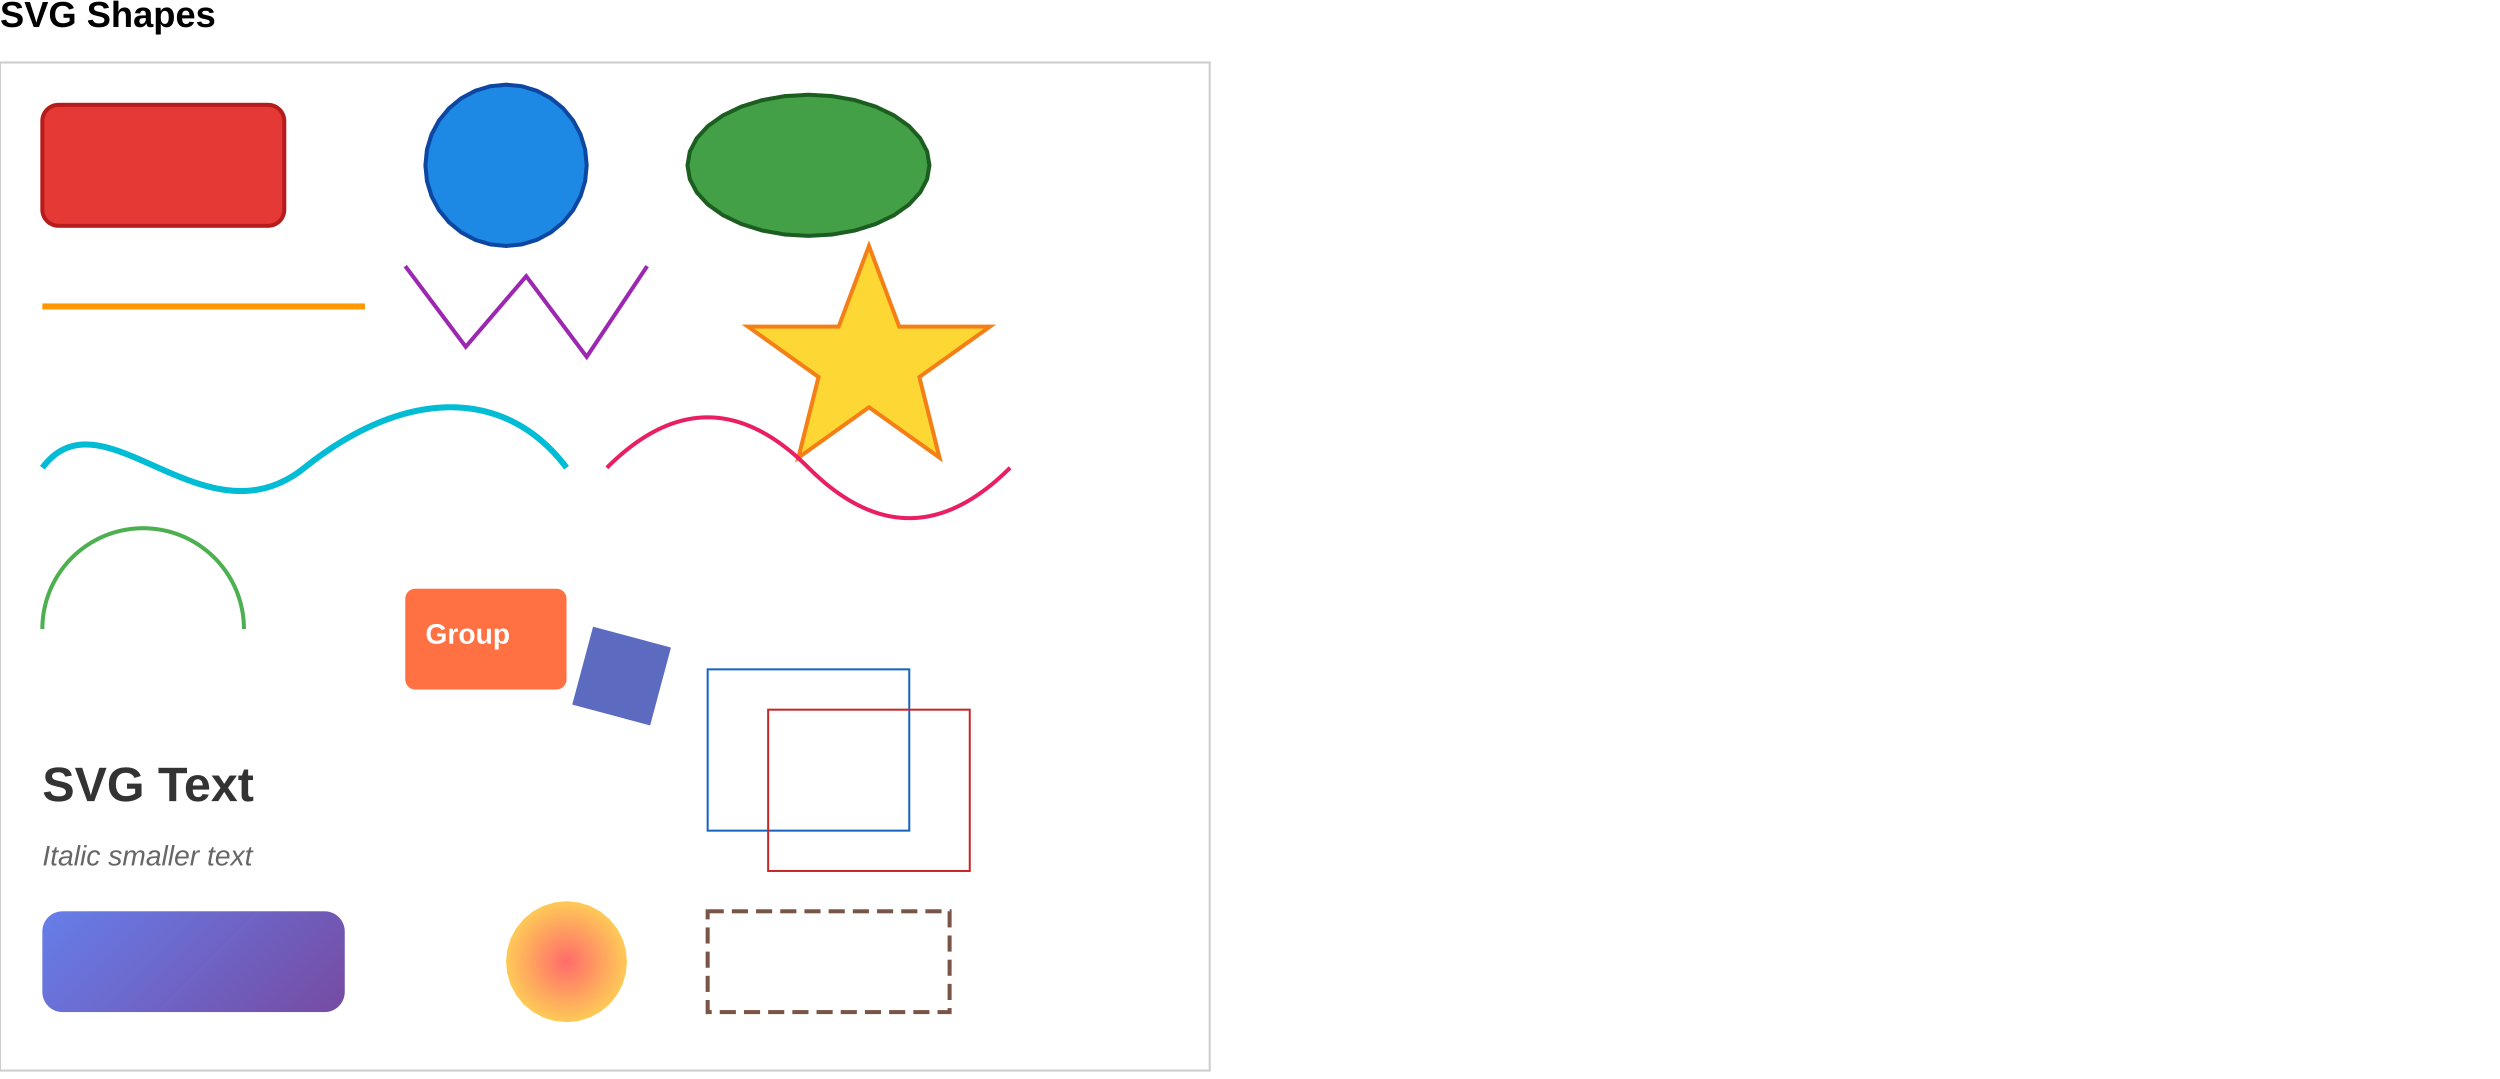
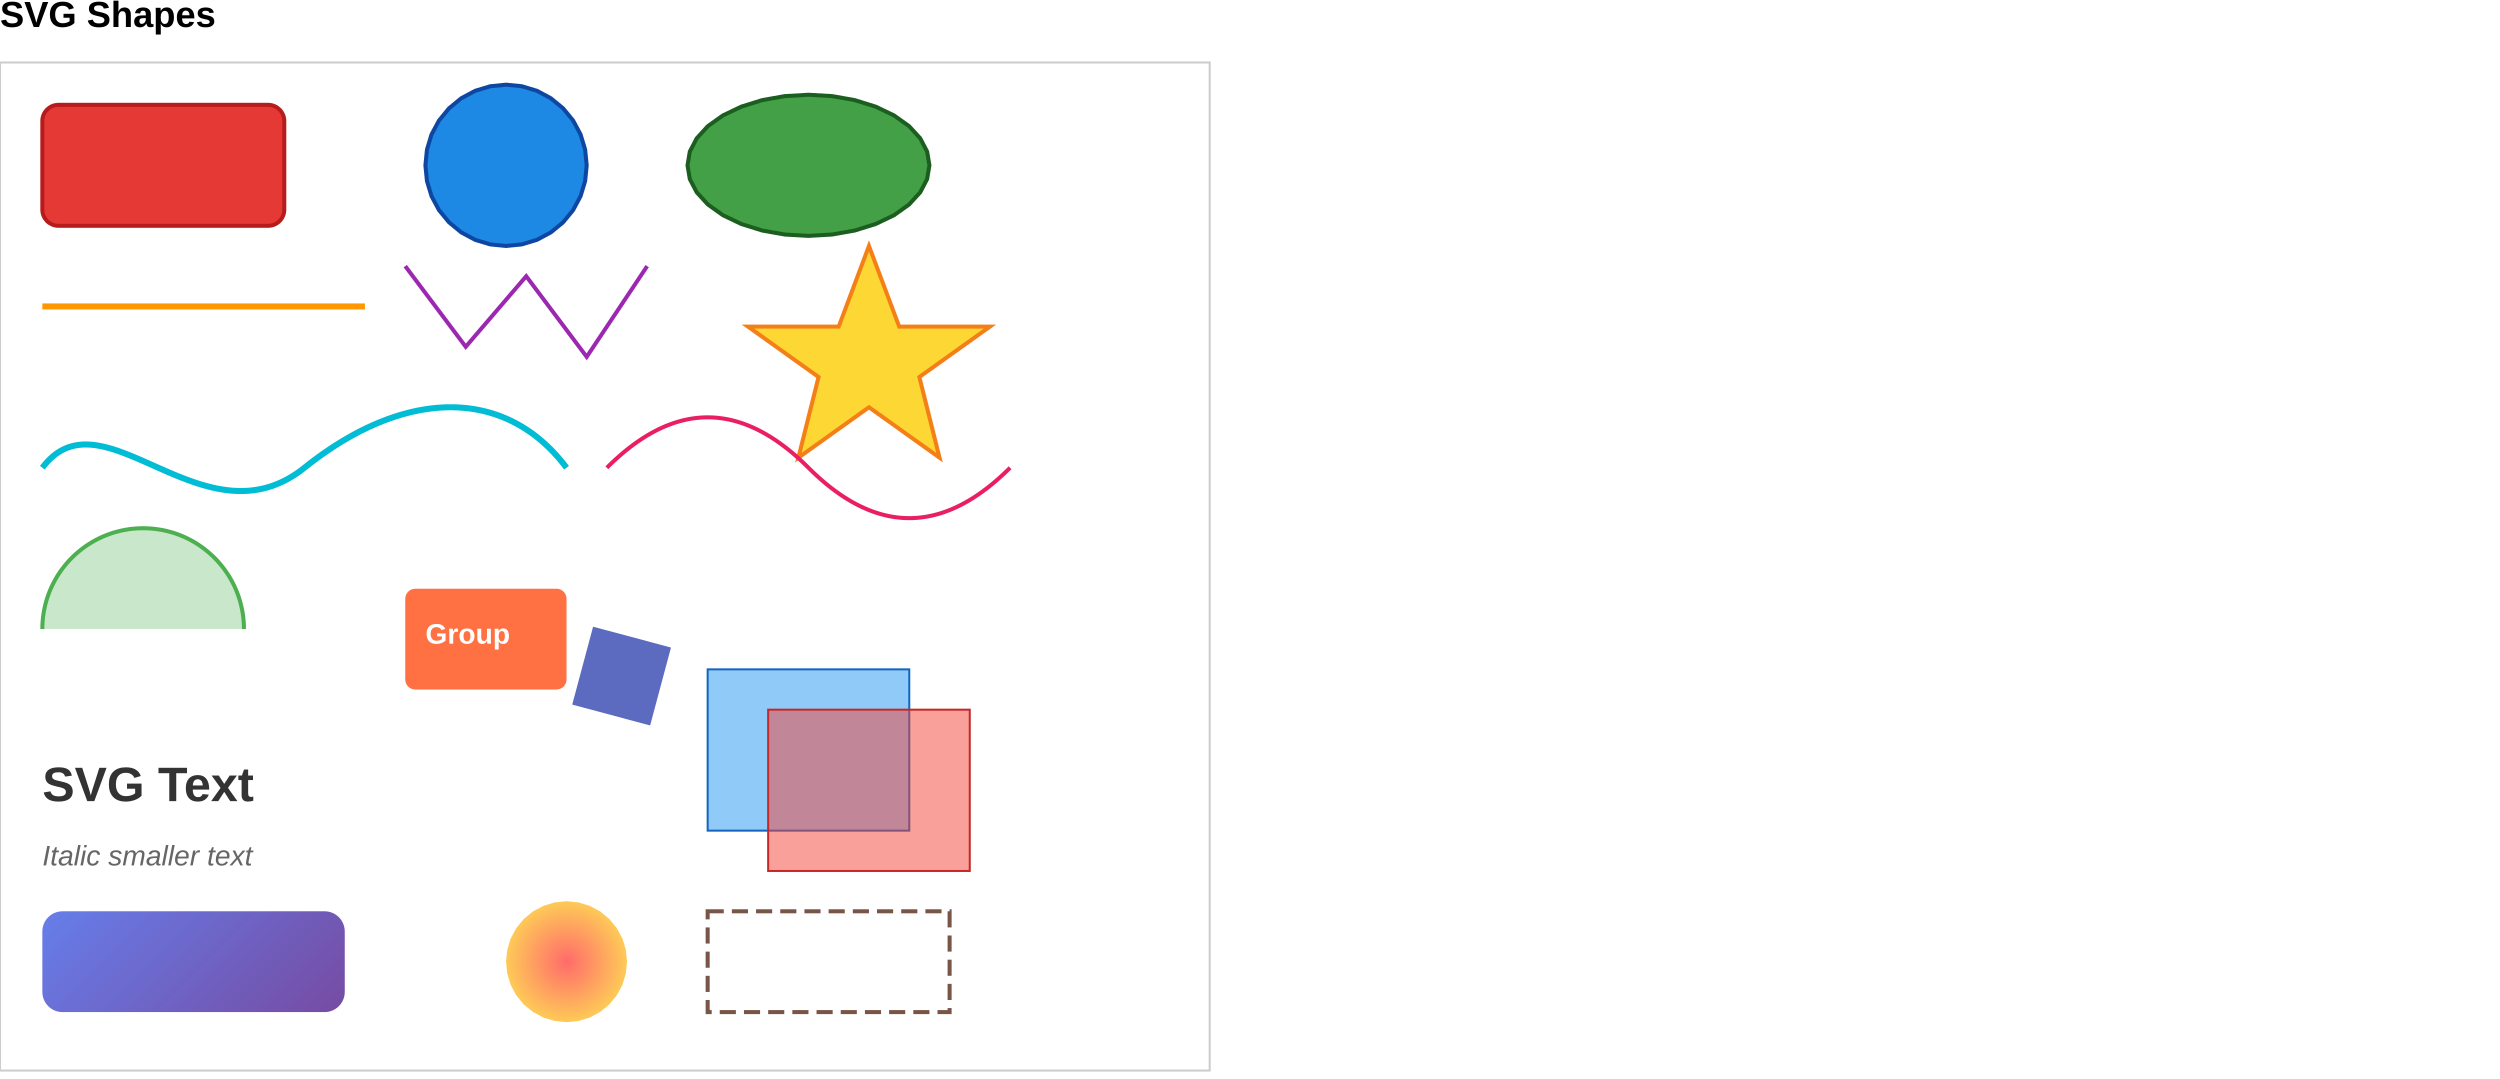
<svg xmlns="http://www.w3.org/2000/svg" width="1240" height="535" viewBox="0 0 1240 535">
  <defs>
    <linearGradient id="lg1" x1="46" y1="427" x2="146" y2="527" gradientUnits="userSpaceOnUse">
      <stop offset="0%" stop-color="rgb(102, 126, 234)" />
      <stop offset="100%" stop-color="rgb(118, 75, 162)" />
    </linearGradient>
    <radialGradient id="rg2" cx="281" cy="477" r="30" gradientUnits="userSpaceOnUse">
      <stop offset="0%" stop-color="rgb(255, 107, 107)" />
      <stop offset="100%" stop-color="rgb(254, 202, 87)" />
    </radialGradient>
  </defs>
  <text x="0" y="1.5" fill="rgb(0, 0, 0)" dominant-baseline="text-before-edge" font-weight="700" font-size="18px" font-family="Arial">SVG Shapes</text>
  <path d="M0,31 L600,31 L600,531 L0,531 Z" fill="none" stroke="rgb(204, 204, 204)" stroke-width="1" />
  <rect x="21" y="52" width="120" height="60" rx="8" ry="8" fill="rgb(229, 57, 53)" stroke="rgb(183, 28, 28)" stroke-width="2" />
  <path d="M291,82 L290.23,89.8 L287.96,97.31 L284.26,104.22 L279.28,110.28 L273.22,115.26 L266.31,118.96 L258.8,121.23 L251,122 L243.2,121.23 L235.69,118.96 L228.78,115.26 L222.72,110.28 L217.74,104.22 L214.04,97.31 L211.77,89.8 L211,82 L211.77,74.2 L214.04,66.69 L217.74,59.78 L222.72,53.72 L228.78,48.74 L235.69,45.04 L243.2,42.77 L251,42 L258.8,42.77 L266.31,45.04 L273.22,48.74 L279.28,53.72 L284.26,59.78 L287.96,66.69 L290.23,74.2 Z" fill="rgb(30, 136, 229)" stroke="rgb(13, 71, 161)" stroke-width="2" />
  <path d="M461,82 L459.85,88.83 L456.43,95.39 L450.89,101.44 L443.43,106.75 L434.33,111.1 L423.96,114.34 L412.71,116.33 L401,117 L389.29,116.33 L378.04,114.34 L367.67,111.1 L358.57,106.75 L351.11,101.44 L345.57,95.39 L342.15,88.83 L341,82 L342.15,75.17 L345.57,68.61 L351.11,62.56 L358.57,57.25 L367.67,52.9 L378.04,49.66 L389.29,47.67 L401,47 L412.71,47.67 L423.96,49.66 L434.33,52.9 L443.43,57.25 L450.89,62.56 L456.43,68.61 L459.85,75.17 Z" fill="rgb(67, 160, 71)" stroke="rgb(27, 94, 32)" stroke-width="2" />
  <path d="M21,152 L181,152" fill="rgb(0, 0, 0)" stroke="rgb(255, 152, 0)" stroke-width="3" />
  <path d="M201,132 L231,172 L261,137 L291,177 L321,132" fill="none" stroke="rgb(156, 39, 176)" stroke-width="2" />
  <path d="M431,122 L446,162 L491,162 L456,187 L466,227 L431,202 L396,227 L406,187 L371,162 L416,162 Z" fill="rgb(253, 216, 53)" stroke="rgb(245, 127, 23)" stroke-width="2" />
  <path d="M21,232 L22.24,230.43 L23.56,228.93 L24.96,227.5 L26.45,226.17 L28.04,224.95 L29.71,223.86 L31.47,222.9 L33.3,222.1 L35.19,221.46 L37.13,220.98 L39.1,220.66 L41.09,220.49 L43.09,220.46 L45.09,220.56 L47.08,220.77 L49.05,221.08 L51.01,221.47 L52.96,221.95 L54.88,222.48 L56.8,223.07 L58.69,223.7 L60.57,224.38 L62.44,225.09 L64.3,225.83 L66.15,226.58 L67.99,227.36 L69.83,228.15 L71.66,228.96 L73.49,229.77 L75.32,230.58 L77.14,231.4 L78.97,232.21 L80.8,233.02 L82.63,233.82 L84.47,234.61 L86.31,235.38 L88.16,236.15 L90.02,236.89 L91.88,237.61 L93.76,238.31 L95.64,238.97 L97.54,239.61 L99.44,240.22 L101.36,240.78 L103.29,241.31 L105.23,241.79 L107.18,242.22 L109.15,242.59 L111.12,242.91 L113.1,243.17 L115.09,243.37 L117.09,243.49 L119.09,243.55 L121.09,243.52 L123.08,243.42 L125.08,243.24 L127.06,242.97 L129.03,242.62 L130.98,242.19 L132.91,241.67 L134.82,241.07 L136.7,240.38 L138.54,239.62 L140.36,238.79 L142.14,237.88 L143.89,236.91 L145.6,235.87 L147.27,234.77 L148.9,233.61 L150.49,232.4 L152.06,231.16 L153.63,229.93 L155.22,228.72 L156.83,227.52 L158.44,226.34 L160.07,225.18 L161.71,224.04 L163.37,222.92 L165.03,221.81 L166.72,220.73 L168.41,219.67 L170.12,218.63 L171.84,217.61 L173.58,216.62 L175.32,215.65 L177.09,214.7 L178.86,213.78 L180.65,212.89 L182.45,212.03 L184.27,211.19 L186.1,210.38 L187.94,209.6 L189.8,208.85 L191.66,208.14 L193.54,207.46 L195.43,206.81 L197.34,206.2 L199.25,205.62 L201.18,205.08 L203.11,204.58 L205.06,204.12 L207.02,203.7 L208.98,203.33 L210.95,203 L212.93,202.71 L214.92,202.47 L216.91,202.28 L218.9,202.14 L220.9,202.04 L222.9,202 L224.9,202.01 L226.9,202.08 L228.89,202.2 L230.88,202.37 L232.87,202.6 L234.85,202.88 L236.82,203.23 L238.78,203.63 L240.73,204.08 L242.66,204.6 L244.57,205.17 L246.47,205.8 L248.35,206.49 L250.2,207.23 L252.04,208.03 L253.85,208.89 L255.63,209.8 L257.38,210.76 L259.11,211.77 L260.8,212.83 L262.47,213.94 L264.1,215.09 L265.7,216.29 L267.26,217.54 L268.79,218.82 L270.29,220.15 L271.75,221.51 L273.18,222.92 L274.57,224.35 L275.92,225.82 L277.25,227.32 L278.53,228.85 L279.78,230.41 L281,232" fill="none" stroke="rgb(0, 188, 212)" stroke-width="3" />
  <path d="M301,232 L302.42,230.6 L303.86,229.22 L305.33,227.86 L306.81,226.53 L308.32,225.22 L309.85,223.93 L311.4,222.68 L312.98,221.46 L314.58,220.26 L316.21,219.11 L317.86,217.99 L319.53,216.9 L321.24,215.86 L322.96,214.86 L324.72,213.91 L326.5,213 L328.3,212.15 L330.13,211.35 L331.99,210.62 L333.86,209.94 L335.76,209.32 L337.68,208.77 L339.62,208.3 L341.57,207.89 L343.54,207.56 L345.52,207.3 L347.51,207.12 L349.5,207.02 L351.5,207 L353.49,207.06 L355.49,207.2 L357.47,207.42 L359.44,207.71 L361.41,208.08 L363.35,208.53 L365.28,209.04 L367.19,209.62 L369.08,210.27 L370.94,210.98 L372.79,211.75 L374.6,212.57 L376.4,213.45 L378.16,214.38 L379.9,215.35 L381.62,216.38 L383.31,217.44 L384.97,218.54 L386.61,219.68 L388.22,220.86 L389.81,222.06 L391.38,223.3 L392.92,224.57 L394.44,225.87 L395.93,227.19 L397.41,228.54 L398.86,229.91 L400.29,231.3 L401.71,232.7 L403.14,234.09 L404.59,235.46 L406.07,236.81 L407.56,238.13 L409.08,239.43 L410.62,240.7 L412.19,241.94 L413.78,243.14 L415.39,244.32 L417.03,245.46 L418.69,246.56 L420.38,247.62 L422.1,248.65 L423.84,249.62 L425.6,250.55 L427.4,251.43 L429.21,252.25 L431.06,253.02 L432.92,253.73 L434.81,254.38 L436.72,254.96 L438.65,255.47 L440.59,255.92 L442.56,256.29 L444.53,256.58 L446.51,256.8 L448.51,256.94 L450.5,257 L452.5,256.98 L454.49,256.88 L456.48,256.7 L458.46,256.44 L460.43,256.11 L462.38,255.7 L464.32,255.23 L466.24,254.68 L468.14,254.06 L470.01,253.38 L471.87,252.65 L473.7,251.85 L475.5,251 L477.28,250.09 L479.04,249.14 L480.76,248.14 L482.47,247.1 L484.14,246.01 L485.79,244.89 L487.42,243.74 L489.02,242.54 L490.6,241.32 L492.15,240.07 L493.68,238.78 L495.19,237.47 L496.67,236.14 L498.14,234.78 L499.58,233.4 L501,232" fill="none" stroke="rgb(233, 30, 99)" stroke-width="2" />
-   <path d="M21,312 L21.04,310.01 L21.16,308.03 L21.35,306.05 L21.62,304.08 L21.98,302.12 L22.41,300.18 L22.91,298.26 L23.5,296.36 L24.16,294.48 L24.89,292.63 L25.7,290.81 L26.58,289.03 L27.53,287.28 L28.54,285.58 L29.63,283.91 L30.78,282.29 L32,280.71 L33.27,279.19 L34.61,277.71 L36,276.29 L37.45,274.93 L38.95,273.63 L40.5,272.38 L42.09,271.2 L43.74,270.08 L45.43,269.03 L47.15,268.04 L48.92,267.13 L50.72,266.28 L52.55,265.51 L54.41,264.82 L56.3,264.19 L58.22,263.65 L60.15,263.18 L62.1,262.79 L64.06,262.48 L66.04,262.24 L68.02,262.09 L70.01,262.01 L71.99,262.01 L73.98,262.09 L75.96,262.24 L77.94,262.48 L79.9,262.79 L81.85,263.18 L83.78,263.65 L85.7,264.19 L87.59,264.82 L89.45,265.51 L91.28,266.28 L93.08,267.13 L94.85,268.04 L96.57,269.03 L98.26,270.08 L99.91,271.2 L101.5,272.38 L103.05,273.63 L104.55,274.93 L106,276.29 L107.39,277.71 L108.73,279.19 L110,280.71 L111.22,282.29 L112.37,283.91 L113.46,285.58 L114.47,287.28 L115.42,289.03 L116.3,290.81 L117.11,292.63 L117.84,294.48 L118.5,296.36 L119.09,298.26 L119.59,300.18 L120.02,302.12 L120.38,304.08 L120.65,306.05 L120.84,308.03 L120.96,310.01 L121,312" fill="none" stroke="rgb(76, 175, 80)" stroke-width="2" />
+   <path d="M21,312 L21.04,310.01 L21.16,308.03 L21.35,306.05 L21.62,304.08 L21.98,302.12 L22.41,300.18 L22.91,298.26 L23.5,296.36 L24.16,294.48 L24.89,292.63 L25.7,290.81 L26.58,289.03 L27.53,287.28 L28.54,285.58 L29.63,283.91 L30.78,282.29 L32,280.71 L33.27,279.19 L34.61,277.71 L36,276.29 L37.45,274.93 L38.95,273.63 L40.5,272.38 L42.09,271.2 L43.74,270.08 L45.43,269.03 L47.15,268.04 L48.92,267.13 L50.72,266.28 L52.55,265.51 L54.41,264.82 L56.3,264.19 L58.22,263.65 L60.15,263.18 L62.1,262.79 L64.06,262.48 L66.04,262.24 L68.02,262.09 L70.01,262.01 L71.99,262.01 L73.98,262.09 L75.96,262.24 L77.94,262.48 L79.9,262.79 L81.85,263.18 L83.78,263.65 L85.7,264.19 L87.59,264.82 L89.45,265.51 L91.28,266.28 L93.08,267.13 L94.85,268.04 L96.57,269.03 L98.26,270.08 L99.91,271.2 L101.5,272.38 L103.05,273.63 L104.55,274.93 L106,276.29 L107.39,277.71 L108.73,279.19 L110,280.71 L111.22,282.29 L112.37,283.91 L113.46,285.58 L114.47,287.28 L115.42,289.03 L116.3,290.81 L117.11,292.63 L117.84,294.48 L118.5,296.36 L119.09,298.26 L119.59,300.18 L120.02,302.12 L120.38,304.08 L120.65,306.05 L120.84,308.03 L120.96,310.01 L121,312" fill="rgba(76, 175, 80, 0.3)" stroke="rgb(76, 175, 80)" stroke-width="2" />
  <rect x="201" y="292" width="80" height="50" rx="5" ry="5" fill="rgb(255, 112, 67)" />
  <text x="211" y="310" fill="rgb(255, 255, 255)" dominant-baseline="text-before-edge" font-weight="700" font-size="14px" font-family="Arial">Group</text>
  <path d="M294.17,310.84 L332.81,321.19 L322.46,359.83 L283.82,349.48 Z" fill="rgb(92, 107, 192)" />
  <text x="21" y="381.5" fill="rgb(51, 51, 51)" dominant-baseline="text-before-edge" font-weight="700" font-size="24px" font-family="Arial">SVG Text</text>
  <text x="21" y="420" fill="rgb(102, 102, 102)" dominant-baseline="text-before-edge" font-style="italic" font-size="14px" font-family="Arial">Italic smaller text</text>
  <rect x="21" y="452" width="150" height="50" rx="10" ry="10" fill="url(#lg1)" />
  <path d="M311,477 L310.42,482.85 L308.72,488.48 L305.94,493.67 L302.21,498.21 L297.67,501.94 L292.48,504.72 L286.85,506.42 L281,507 L275.15,506.42 L269.52,504.72 L264.33,501.94 L259.79,498.21 L256.06,493.67 L253.28,488.48 L251.58,482.85 L251,477 L251.58,471.15 L253.28,465.52 L256.06,460.33 L259.79,455.79 L264.33,452.06 L269.52,449.28 L275.15,447.58 L281,447 L286.85,447.58 L292.48,449.28 L297.67,452.06 L302.21,455.79 L305.94,460.33 L308.72,465.52 L310.42,471.15 Z" fill="url(#rg2)" />
-   <path d="M351,332 L451,332 L451,412 L351,412 Z" fill="none" stroke="rgb(21, 101, 192)" stroke-width="1" />
-   <path d="M381,352 L481,352 L481,432 L381,432 Z" fill="none" stroke="rgb(198, 40, 40)" stroke-width="1" />
+   <path d="M351,332 L451,332 L451,412 L351,412 Z" fill="rgba(33, 150, 243, 0.5)" stroke="rgb(21, 101, 192)" stroke-width="1" />
+   <path d="M381,352 L481,352 L481,432 L381,432 Z" fill="rgba(244, 67, 54, 0.5)" stroke="rgb(198, 40, 40)" stroke-width="1" />
  <path d="M351,452 L471,452 L471,502 L351,502 Z" fill="none" stroke="rgb(121, 85, 72)" stroke-width="2" stroke-dasharray="8,4" />
</svg>
